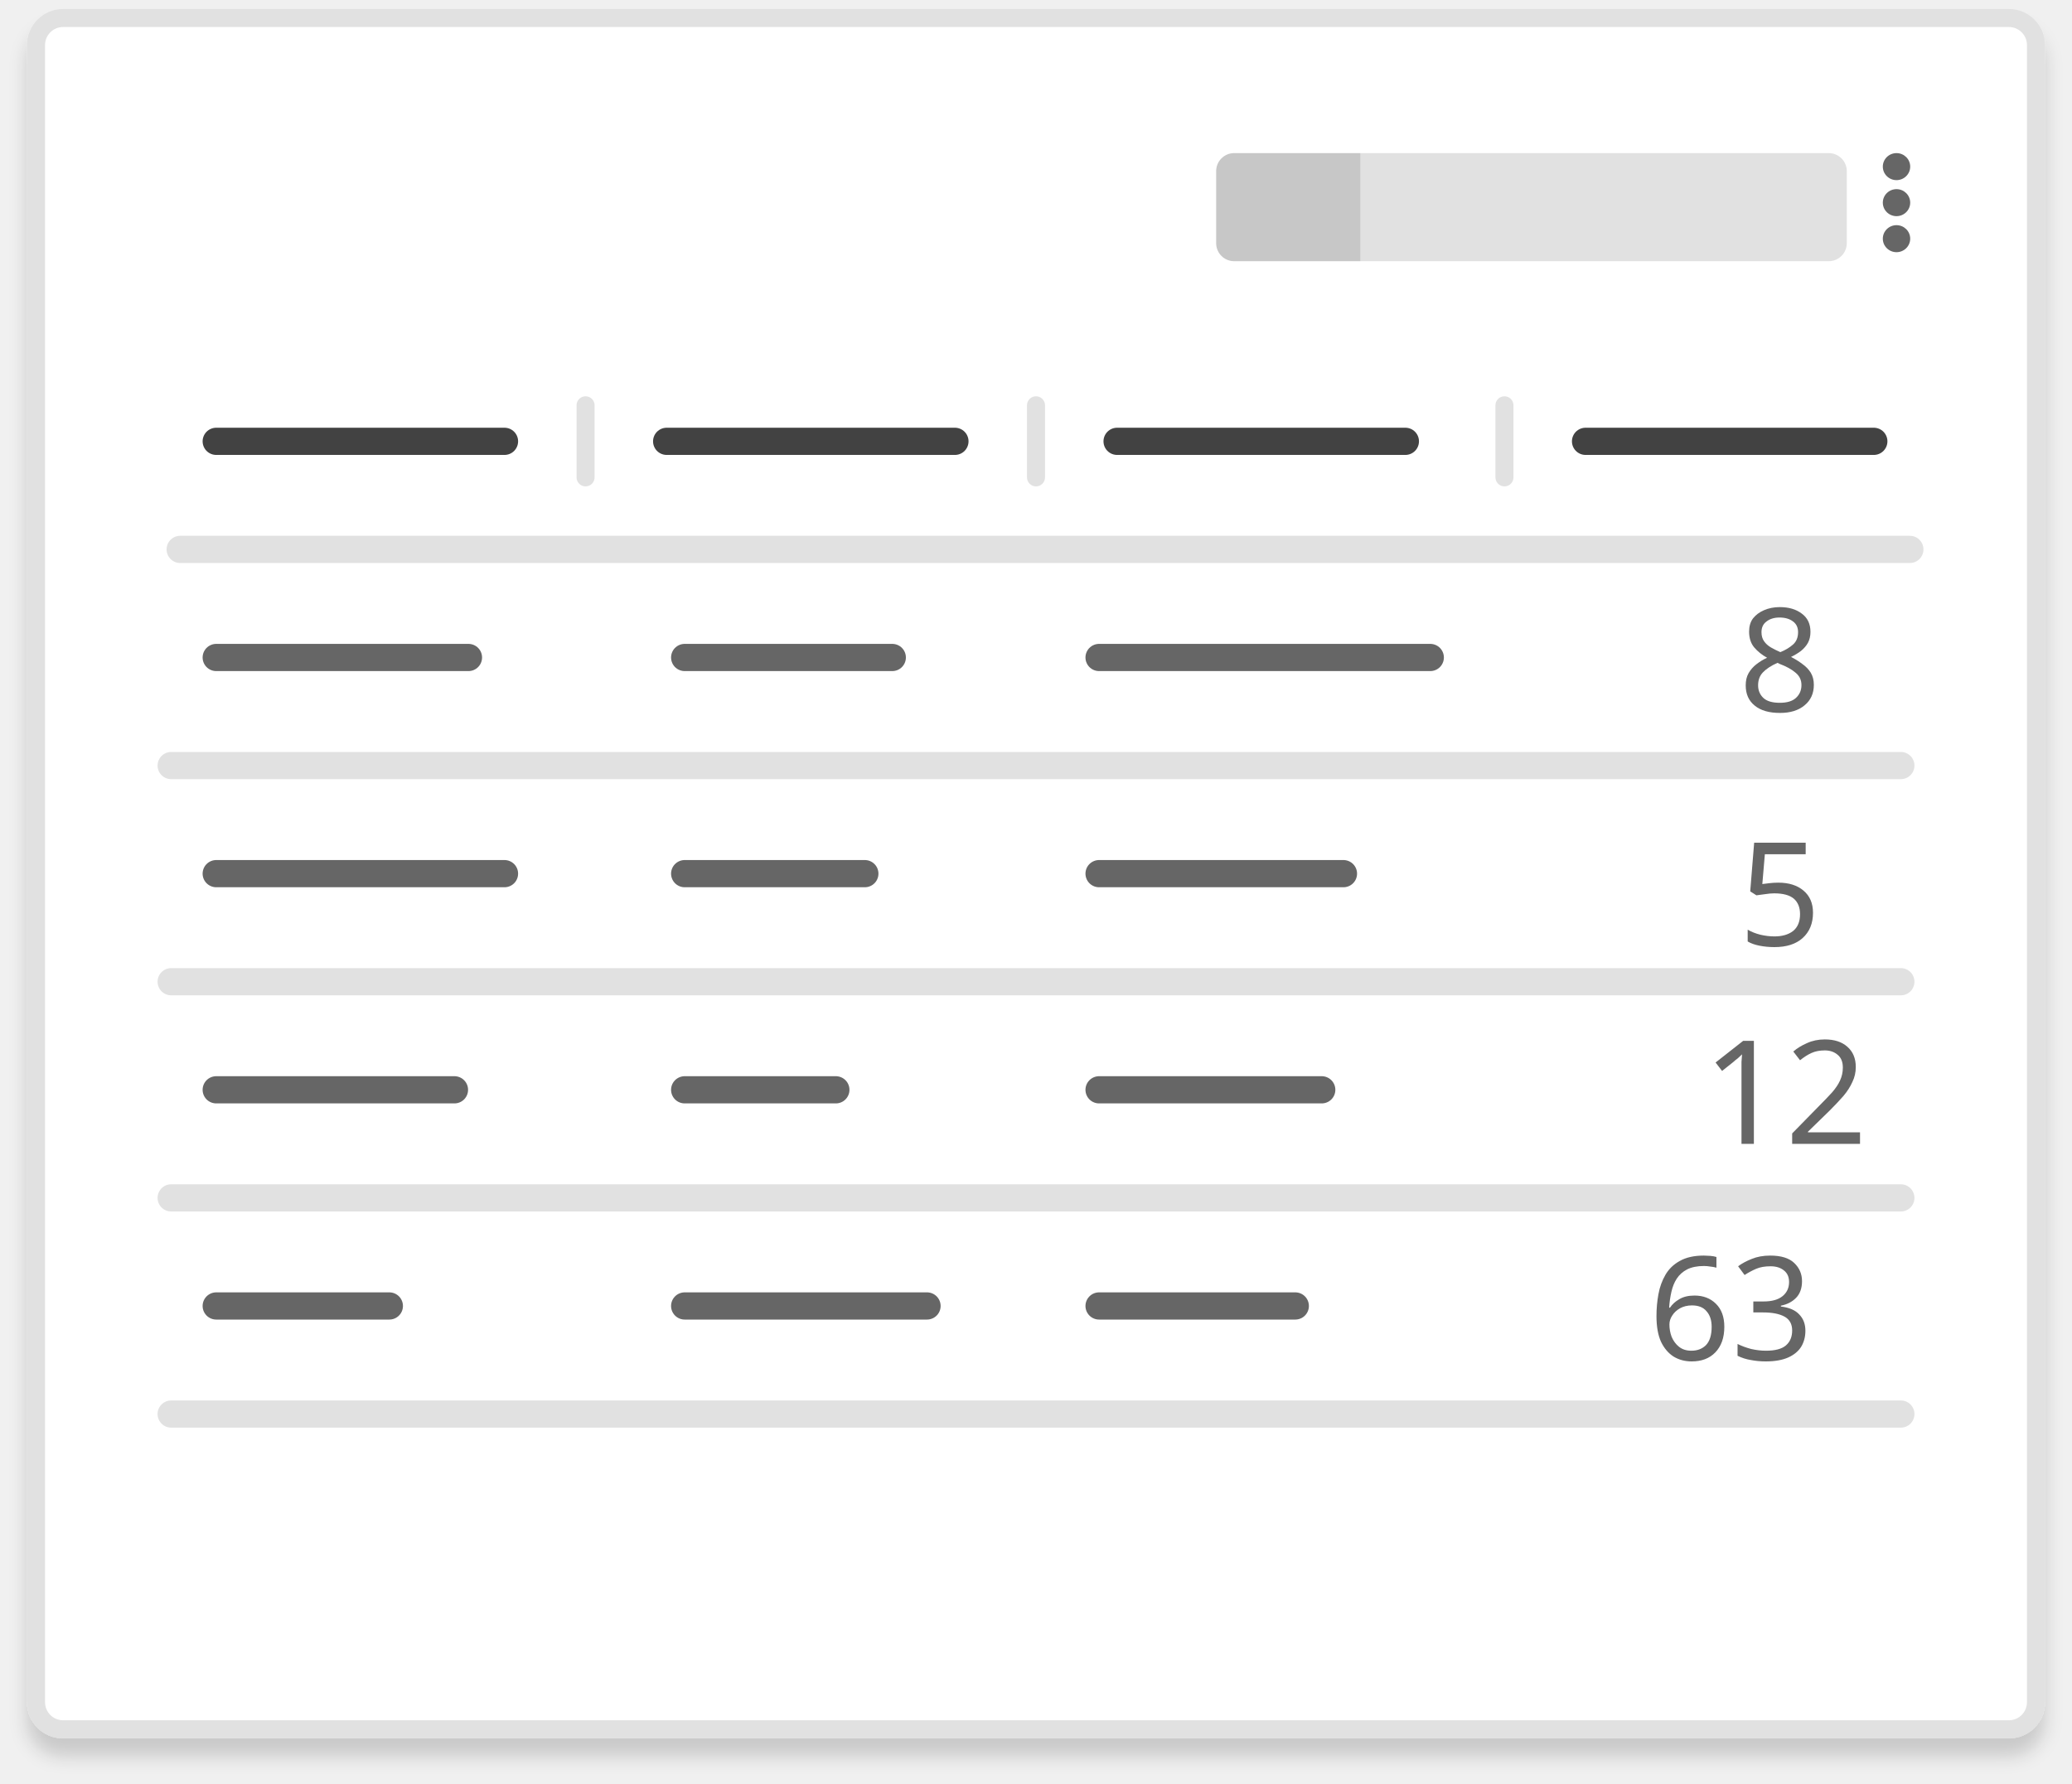
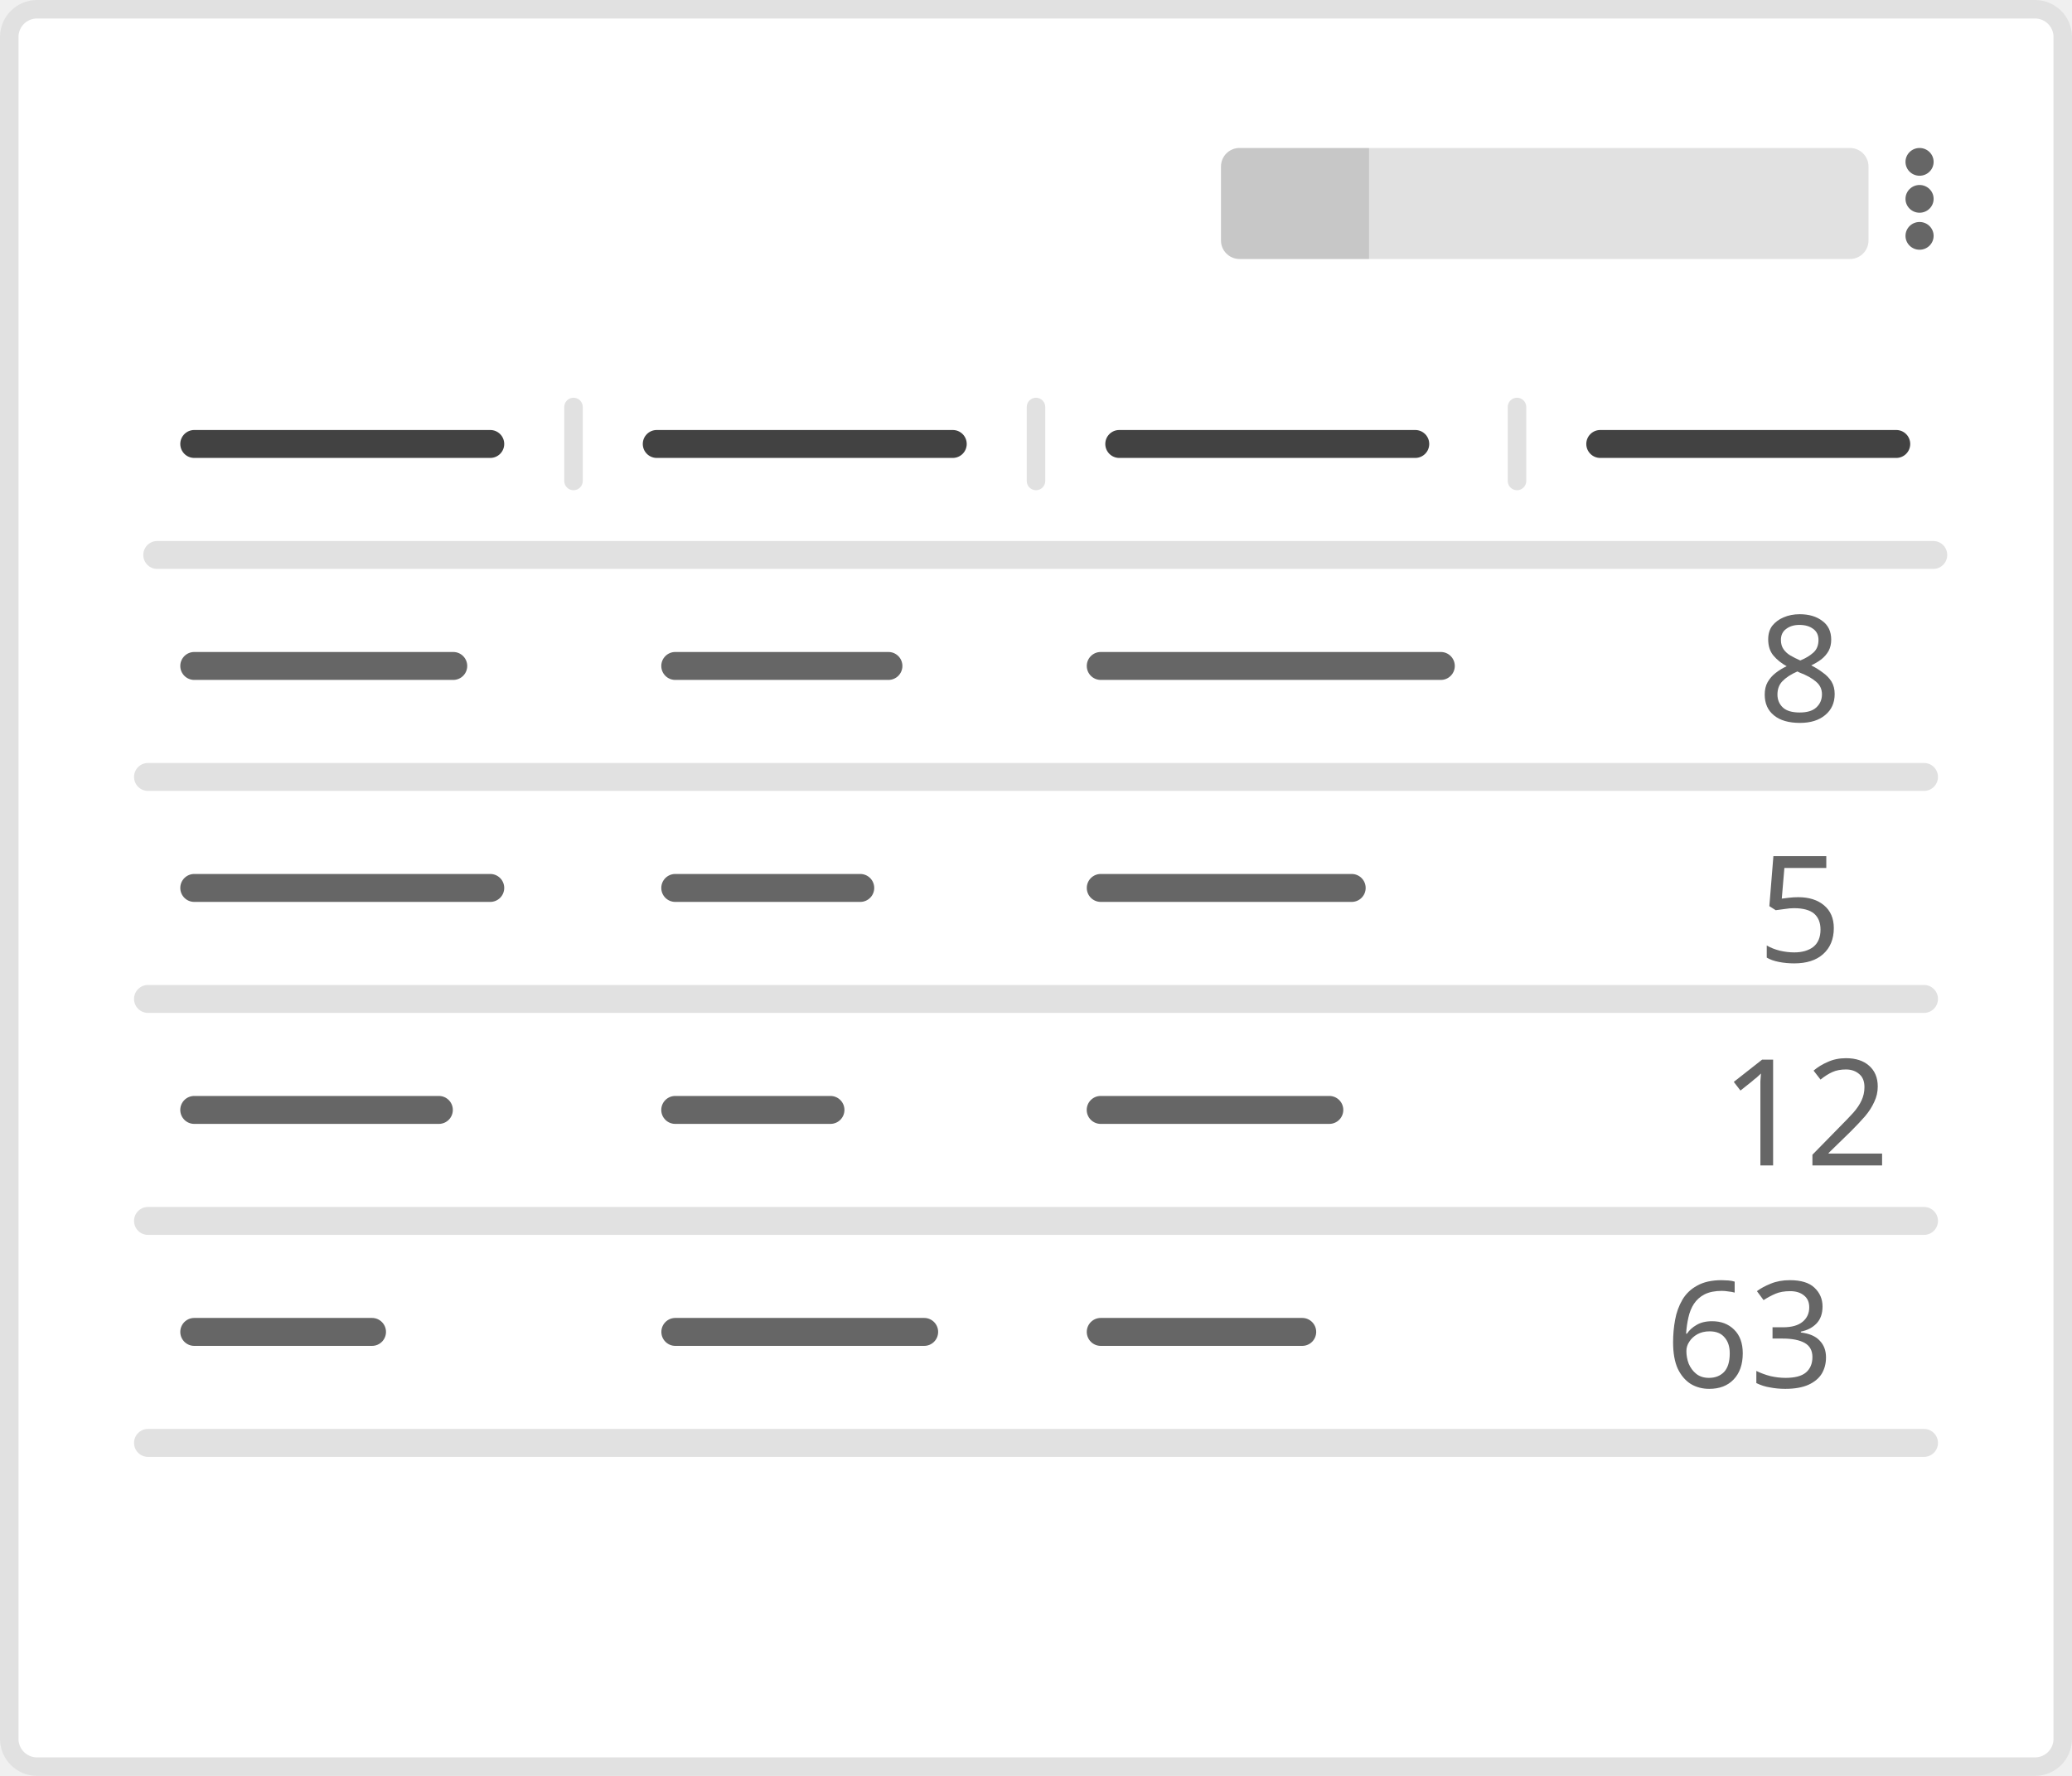
- <svg xmlns="http://www.w3.org/2000/svg" width="115" height="99" viewBox="0 0 115 99">
-   <defs>
-     <filter id="Trazado_7172" x="0" y="0" width="115" height="99" filterUnits="userSpaceOnUse">
-       <feOffset dy="1" input="SourceAlpha" />
-       <feGaussianBlur stdDeviation="0.5" result="blur" />
-       <feFlood flood-opacity="0.161" />
-       <feComposite operator="in" in2="blur" />
-       <feComposite in="SourceGraphic" />
-     </filter>
-   </defs>
-   <g id="Ilustracion_Tabla" data-name="Ilustracion Tabla" transform="translate(-1022.5 -442.5)">
-     <g transform="matrix(1, 0, 0, 1, 1022.5, 442.5)" filter="url(#Trazado_7172)">
-       <g id="Trazado_7172-2" data-name="Trazado 7172" transform="translate(1.5 0.5)" fill="#fff">
-         <path d="M2,0H110a2,2,0,0,1,2,2V94a2,2,0,0,1-2,2H2a2,2,0,0,1-2-2V2A2,2,0,0,1,2,0Z" stroke="none" />
-         <path d="M 2 1 C 1.449 1 1 1.449 1 2 L 1 94 C 1 94.551 1.449 95 2 95 L 110 95 C 110.551 95 111 94.551 111 94 L 111 2 C 111 1.449 110.551 1 110 1 L 2 1 M 2 0 L 110 0 C 111.105 0 112 0.895 112 2 L 112 94 C 112 95.105 111.105 96 110 96 L 2 96 C 0.895 96 0 95.105 0 94 L 0 2 C 0 0.895 0.895 0 2 0 Z" stroke="none" fill="rgba(0,0,0,0.12)" />
+ <svg xmlns="http://www.w3.org/2000/svg" width="112" height="96" viewBox="0 0 112 96">
+   <g id="Ilustracion_Tabla" data-name="Ilustracion Tabla" transform="translate(-1024 -443)">
+     <path id="Trazado_7172" data-name="Trazado 7172" d="M2,0H110a2,2,0,0,1,2,2V94a2,2,0,0,1-2,2H2a2,2,0,0,1-2-2V2A2,2,0,0,1,2,0Z" transform="translate(1024 443)" fill="#fff" />
+     <path id="Trazado_7172_-_Contorno" data-name="Trazado 7172 - Contorno" d="M2,1A1,1,0,0,0,1,2V94a1,1,0,0,0,1,1H110a1,1,0,0,0,1-1V2a1,1,0,0,0-1-1H2M2,0H110a2,2,0,0,1,2,2V94a2,2,0,0,1-2,2H2a2,2,0,0,1-2-2V2A2,2,0,0,1,2,0Z" transform="translate(1024 443)" fill="rgba(0,0,0,0.12)" />
+     <g id="Grupo_4016" data-name="Grupo 4016">
+       <path id="Trazado_7110" data-name="Trazado 7110" d="M18931.143,195.755h-96a.755.755,0,1,1,0-1.51h96a.755.755,0,1,1,0,1.51Z" transform="translate(-17802.643 278)" fill="rgba(0,0,0,0.12)" />
+       <path id="Trazado_7204" data-name="Trazado 7204" d="M18839.143,195.5h-4a.5.5,0,0,1,0-1h4a.5.5,0,0,1,0,1Z" transform="translate(1275 -18370.143) rotate(90)" fill="rgba(0,0,0,0.12)" />
+       <path id="Trazado_7206" data-name="Trazado 7206" d="M18839.143,195.5h-4a.5.5,0,0,1,0-1h4a.5.5,0,0,1,0,1Z" transform="translate(1301 -18370.143) rotate(90)" fill="rgba(0,0,0,0.12)" />
+       <path id="Trazado_7205" data-name="Trazado 7205" d="M18839.143,195.5h-4a.5.5,0,0,1,0-1h4a.5.5,0,0,1,0,1Z" transform="translate(1250 -18370.143) rotate(90)" fill="rgba(0,0,0,0.12)" />
+       <path id="Trazado_7203" data-name="Trazado 7203" d="M18931.143,195.755h-96a.755.755,0,1,1,0-1.51h96a.755.755,0,1,1,0,1.51Z" transform="translate(-17803.143 290)" fill="rgba(0,0,0,0.12)" />
+       <path id="Trazado_7207" data-name="Trazado 7207" d="M18931.143,195.755h-96a.755.755,0,1,1,0-1.51h96a.755.755,0,1,1,0,1.51Z" transform="translate(-17803.143 302)" fill="rgba(0,0,0,0.12)" />
+       <path id="Trazado_7208" data-name="Trazado 7208" d="M18931.143,195.755h-96a.755.755,0,1,1,0-1.51h96a.755.755,0,1,1,0,1.51Z" transform="translate(-17803.143 314)" fill="rgba(0,0,0,0.12)" />
+       <path id="Trazado_7209" data-name="Trazado 7209" d="M18931.143,195.755h-96a.755.755,0,1,1,0-1.51h96a.755.755,0,1,1,0,1.51Z" transform="translate(-17803.143 326)" fill="rgba(0,0,0,0.12)" />
+     </g>
+     <g id="Grupo_4017" data-name="Grupo 4017">
+       <path id="Trazado_7168" data-name="Trazado 7168" d="M18851.145,195.755h-16a.755.755,0,1,1,0-1.51h16a.755.755,0,1,1,0,1.51Z" transform="translate(-17800.645 272)" fill="rgba(0,0,0,0.74)" />
+       <path id="Trazado_7210" data-name="Trazado 7210" d="M18849.145,195.755h-14a.755.755,0,1,1,0-1.51h14a.755.755,0,1,1,0,1.51Z" transform="translate(-17800.645 284)" fill="rgba(0,0,0,0.6)" />
+       <path id="Trazado_7214" data-name="Trazado 7214" d="M18851.145,195.755h-16a.755.755,0,1,1,0-1.51h16a.755.755,0,1,1,0,1.51Z" transform="translate(-17800.645 296)" fill="rgba(0,0,0,0.6)" />
+       <path id="Trazado_7218" data-name="Trazado 7218" d="M18848.367,195.755h-13.223a.755.755,0,1,1,0-1.51h13.223a.755.755,0,1,1,0,1.51Z" transform="translate(-17800.645 308)" fill="rgba(0,0,0,0.6)" />
+       <path id="Trazado_7222" data-name="Trazado 7222" d="M18844.754,195.755h-9.609a.755.755,0,1,1,0-1.51h9.609a.755.755,0,1,1,0,1.51Z" transform="translate(-17800.645 320)" fill="rgba(0,0,0,0.6)" />
+       <path id="Trazado_7169" data-name="Trazado 7169" d="M18851.145,195.755h-16a.755.755,0,1,1,0-1.51h16a.755.755,0,1,1,0,1.51Z" transform="translate(-17775.645 272)" fill="rgba(0,0,0,0.74)" />
+       <path id="Trazado_7211" data-name="Trazado 7211" d="M18846.668,195.755h-11.523a.755.755,0,1,1,0-1.51h11.523a.755.755,0,1,1,0,1.51Z" transform="translate(-17774.645 284)" fill="rgba(0,0,0,0.6)" />
+       <path id="Trazado_7215" data-name="Trazado 7215" d="M18845.145,195.755h-10a.755.755,0,1,1,0-1.51h10a.755.755,0,1,1,0,1.51Z" transform="translate(-17774.645 296)" fill="rgba(0,0,0,0.6)" />
+       <path id="Trazado_7219" data-name="Trazado 7219" d="M18843.535,195.755h-8.391a.755.755,0,1,1,0-1.51h8.391a.755.755,0,1,1,0,1.51Z" transform="translate(-17774.645 308)" fill="rgba(0,0,0,0.6)" />
+       <path id="Trazado_7223" data-name="Trazado 7223" d="M18848.6,195.755h-13.451a.755.755,0,1,1,0-1.51h13.451a.755.755,0,1,1,0,1.51Z" transform="translate(-17774.645 320)" fill="rgba(0,0,0,0.6)" />
+       <path id="Trazado_7171" data-name="Trazado 7171" d="M18851.145,195.755h-16a.755.755,0,1,1,0-1.51h16a.755.755,0,1,1,0,1.51Z" transform="translate(-17750.645 272)" fill="rgba(0,0,0,0.74)" />
+       <path id="Trazado_7212" data-name="Trazado 7212" d="M18853.527,195.755h-18.383a.755.755,0,1,1,0-1.51h18.383a.755.755,0,1,1,0,1.51Z" transform="translate(-17751.645 284)" fill="rgba(0,0,0,0.6)" />
+       <path id="Trazado_7216" data-name="Trazado 7216" d="M18848.709,195.755h-13.564a.755.755,0,1,1,0-1.51h13.564a.755.755,0,1,1,0,1.51Z" transform="translate(-17751.645 296)" fill="rgba(0,0,0,0.6)" />
+       <path id="Trazado_7220" data-name="Trazado 7220" d="M18847.5,195.755h-12.359a.755.755,0,1,1,0-1.51h12.359a.755.755,0,1,1,0,1.51Z" transform="translate(-17751.645 308)" fill="rgba(0,0,0,0.6)" />
+       <path id="Trazado_7224" data-name="Trazado 7224" d="M18846.035,195.755h-10.891a.755.755,0,1,1,0-1.51h10.891a.755.755,0,1,1,0,1.51Z" transform="translate(-17751.645 320)" fill="rgba(0,0,0,0.6)" />
+       <path id="Trazado_7202" data-name="Trazado 7202" d="M18851.145,195.755h-16a.755.755,0,1,1,0-1.51h16a.755.755,0,1,1,0,1.51Z" transform="translate(-17724.645 272)" fill="rgba(0,0,0,0.74)" />
+     </g>
+     <g id="Grupo_4015" data-name="Grupo 4015">
+       <rect id="Rectángulo_6481" data-name="Rectángulo 6481" width="35" height="6" rx="1" transform="translate(1090 451)" fill="rgba(0,0,0,0.12)" />
+       <path id="Rectángulo_6482" data-name="Rectángulo 6482" d="M1,0H8A0,0,0,0,1,8,0V6A0,0,0,0,1,8,6H1A1,1,0,0,1,0,5V1A1,1,0,0,1,1,0Z" transform="translate(1090 451)" fill="rgba(0,0,0,0.12)" />
+       <g id="Grupo_3975" data-name="Grupo 3975" transform="translate(-3 260)">
+         <ellipse id="Elipse_1182" data-name="Elipse 1182" cx="0.76" cy="0.75" rx="0.76" ry="0.75" transform="translate(1130 191)" fill="rgba(0,0,0,0.6)" />
+         <ellipse id="Elipse_1183" data-name="Elipse 1183" cx="0.76" cy="0.75" rx="0.76" ry="0.75" transform="translate(1130 193)" fill="rgba(0,0,0,0.6)" />
+         <ellipse id="Elipse_1184" data-name="Elipse 1184" cx="0.76" cy="0.75" rx="0.76" ry="0.75" transform="translate(1130 195)" fill="rgba(0,0,0,0.6)" />
      </g>
    </g>
-     <path id="Trazado_7110" data-name="Trazado 7110" d="M18835.143,195h96" transform="translate(-17802.643 278)" fill="none" stroke="rgba(0,0,0,0.12)" stroke-linecap="round" stroke-width="1.51" />
-     <path id="Trazado_7204" data-name="Trazado 7204" d="M18835.143,195h4" transform="translate(1275 -18370.143) rotate(90)" fill="none" stroke="rgba(0,0,0,0.12)" stroke-linecap="round" stroke-width="1" />
-     <path id="Trazado_7206" data-name="Trazado 7206" d="M18835.143,195h4" transform="translate(1301 -18370.143) rotate(90)" fill="none" stroke="rgba(0,0,0,0.12)" stroke-linecap="round" stroke-width="1" />
-     <path id="Trazado_7205" data-name="Trazado 7205" d="M18835.143,195h4" transform="translate(1250 -18370.143) rotate(90)" fill="none" stroke="rgba(0,0,0,0.12)" stroke-linecap="round" stroke-width="1" />
-     <path id="Trazado_7203" data-name="Trazado 7203" d="M18835.143,195h96" transform="translate(-17803.143 290)" fill="none" stroke="rgba(0,0,0,0.12)" stroke-linecap="round" stroke-width="1.51" />
-     <path id="Trazado_7207" data-name="Trazado 7207" d="M18835.143,195h96" transform="translate(-17803.143 302)" fill="none" stroke="rgba(0,0,0,0.12)" stroke-linecap="round" stroke-width="1.51" />
-     <path id="Trazado_7208" data-name="Trazado 7208" d="M18835.143,195h96" transform="translate(-17803.143 314)" fill="none" stroke="rgba(0,0,0,0.12)" stroke-linecap="round" stroke-width="1.51" />
-     <path id="Trazado_7209" data-name="Trazado 7209" d="M18835.143,195h96" transform="translate(-17803.143 326)" fill="none" stroke="rgba(0,0,0,0.12)" stroke-linecap="round" stroke-width="1.51" />
-     <path id="Trazado_7113" data-name="Trazado 7113" d="M18883.145,195" transform="translate(1323 -18354.143) rotate(90)" fill="none" stroke="rgba(0,0,0,0.16)" stroke-linecap="round" stroke-width="1.51" />
-     <path id="Trazado_7111" data-name="Trazado 7111" d="M18875.145,195" transform="translate(-17802.645 256)" fill="none" stroke="rgba(0,0,0,0.74)" stroke-linecap="round" stroke-width="1.51" />
-     <path id="Trazado_7168" data-name="Trazado 7168" d="M18835.145,195h16" transform="translate(-17800.645 272)" fill="none" stroke="rgba(0,0,0,0.74)" stroke-linecap="round" stroke-width="1.51" />
-     <path id="Trazado_7210" data-name="Trazado 7210" d="M18835.145,195h14" transform="translate(-17800.645 284)" fill="none" stroke="rgba(0,0,0,0.6)" stroke-linecap="round" stroke-width="1.51" />
-     <path id="Trazado_7214" data-name="Trazado 7214" d="M18835.145,195h16" transform="translate(-17800.645 296)" fill="none" stroke="rgba(0,0,0,0.6)" stroke-linecap="round" stroke-width="1.51" />
-     <path id="Trazado_7218" data-name="Trazado 7218" d="M18835.145,195h13.223" transform="translate(-17800.645 308)" fill="none" stroke="rgba(0,0,0,0.6)" stroke-linecap="round" stroke-width="1.51" />
-     <path id="Trazado_7222" data-name="Trazado 7222" d="M18835.145,195h9.609" transform="translate(-17800.645 320)" fill="none" stroke="rgba(0,0,0,0.6)" stroke-linecap="round" stroke-width="1.51" />
-     <path id="Trazado_7169" data-name="Trazado 7169" d="M18835.145,195h16" transform="translate(-17775.645 272)" fill="none" stroke="rgba(0,0,0,0.74)" stroke-linecap="round" stroke-width="1.51" />
-     <path id="Trazado_7211" data-name="Trazado 7211" d="M18835.145,195h11.523" transform="translate(-17774.645 284)" fill="none" stroke="rgba(0,0,0,0.6)" stroke-linecap="round" stroke-width="1.51" />
-     <path id="Trazado_7215" data-name="Trazado 7215" d="M18835.145,195h10" transform="translate(-17774.645 296)" fill="none" stroke="rgba(0,0,0,0.6)" stroke-linecap="round" stroke-width="1.51" />
-     <path id="Trazado_7219" data-name="Trazado 7219" d="M18835.145,195h8.391" transform="translate(-17774.645 308)" fill="none" stroke="rgba(0,0,0,0.6)" stroke-linecap="round" stroke-width="1.51" />
-     <path id="Trazado_7223" data-name="Trazado 7223" d="M18835.145,195h13.451" transform="translate(-17774.645 320)" fill="none" stroke="rgba(0,0,0,0.6)" stroke-linecap="round" stroke-width="1.51" />
-     <path id="Trazado_7171" data-name="Trazado 7171" d="M18835.145,195h16" transform="translate(-17750.645 272)" fill="none" stroke="rgba(0,0,0,0.74)" stroke-linecap="round" stroke-width="1.51" />
-     <path id="Trazado_7212" data-name="Trazado 7212" d="M18835.145,195h18.383" transform="translate(-17751.645 284)" fill="none" stroke="rgba(0,0,0,0.6)" stroke-linecap="round" stroke-width="1.51" />
-     <path id="Trazado_7216" data-name="Trazado 7216" d="M18835.145,195h13.564" transform="translate(-17751.645 296)" fill="none" stroke="rgba(0,0,0,0.6)" stroke-linecap="round" stroke-width="1.51" />
-     <path id="Trazado_7220" data-name="Trazado 7220" d="M18835.145,195h12.359" transform="translate(-17751.645 308)" fill="none" stroke="rgba(0,0,0,0.6)" stroke-linecap="round" stroke-width="1.51" />
-     <path id="Trazado_7224" data-name="Trazado 7224" d="M18835.145,195h10.891" transform="translate(-17751.645 320)" fill="none" stroke="rgba(0,0,0,0.6)" stroke-linecap="round" stroke-width="1.51" />
-     <path id="Trazado_7202" data-name="Trazado 7202" d="M18835.145,195h16" transform="translate(-17724.645 272)" fill="none" stroke="rgba(0,0,0,0.74)" stroke-linecap="round" stroke-width="1.51" />
-     <rect id="Rectángulo_6481" data-name="Rectángulo 6481" width="35" height="6" rx="1" transform="translate(1090 451)" fill="rgba(0,0,0,0.12)" />
-     <path id="Rectángulo_6482" data-name="Rectángulo 6482" d="M1,0H8A0,0,0,0,1,8,0V6A0,0,0,0,1,8,6H1A1,1,0,0,1,0,5V1A1,1,0,0,1,1,0Z" transform="translate(1090 451)" fill="rgba(0,0,0,0.12)" />
-     <g id="Grupo_3975" data-name="Grupo 3975" transform="translate(-3 260)">
-       <ellipse id="Elipse_1182" data-name="Elipse 1182" cx="0.76" cy="0.75" rx="0.76" ry="0.75" transform="translate(1130 191)" fill="rgba(0,0,0,0.6)" />
-       <ellipse id="Elipse_1183" data-name="Elipse 1183" cx="0.76" cy="0.75" rx="0.76" ry="0.75" transform="translate(1130 193)" fill="rgba(0,0,0,0.6)" />
-       <ellipse id="Elipse_1184" data-name="Elipse 1184" cx="0.76" cy="0.75" rx="0.76" ry="0.75" transform="translate(1130 195)" fill="rgba(0,0,0,0.6)" />
+     <g id="Grupo_4018" data-name="Grupo 4018">
+       <text id="_8" data-name="8" transform="translate(1119 482)" fill="rgba(0,0,0,0.6)" font-size="8" font-family="Poppins-Medium, Poppins" font-weight="500">
+         <tspan x="0" y="0">8</tspan>
+       </text>
+       <text id="_5" data-name="5" transform="translate(1119 495)" fill="rgba(0,0,0,0.6)" font-size="8" font-family="Poppins-Medium, Poppins" font-weight="500">
+         <tspan x="0" y="0">5</tspan>
+       </text>
+       <text id="_12" data-name="12" transform="translate(1117 506)" fill="rgba(0,0,0,0.6)" font-size="8" font-family="Poppins-Medium, Poppins" font-weight="500">
+         <tspan x="0" y="0">12</tspan>
+       </text>
+       <text id="_63" data-name="63" transform="translate(1114 518)" fill="rgba(0,0,0,0.6)" font-size="8" font-family="Poppins-Medium, Poppins" font-weight="500">
+         <tspan x="0" y="0">63</tspan>
+       </text>
    </g>
-     <text id="_8" data-name="8" transform="translate(1119 482)" fill="rgba(0,0,0,0.6)" font-size="8" font-family="Poppins-Medium, Poppins" font-weight="500">
-       <tspan x="0" y="0">8</tspan>
-     </text>
-     <text id="_5" data-name="5" transform="translate(1119 495)" fill="rgba(0,0,0,0.6)" font-size="8" font-family="Poppins-Medium, Poppins" font-weight="500">
-       <tspan x="0" y="0">5</tspan>
-     </text>
-     <text id="_12" data-name="12" transform="translate(1117 506)" fill="rgba(0,0,0,0.6)" font-size="8" font-family="Poppins-Medium, Poppins" font-weight="500">
-       <tspan x="0" y="0">12</tspan>
-     </text>
-     <text id="_63" data-name="63" transform="translate(1114 518)" fill="rgba(0,0,0,0.6)" font-size="8" font-family="Poppins-Medium, Poppins" font-weight="500">
-       <tspan x="0" y="0">63</tspan>
-     </text>
  </g>
</svg>
